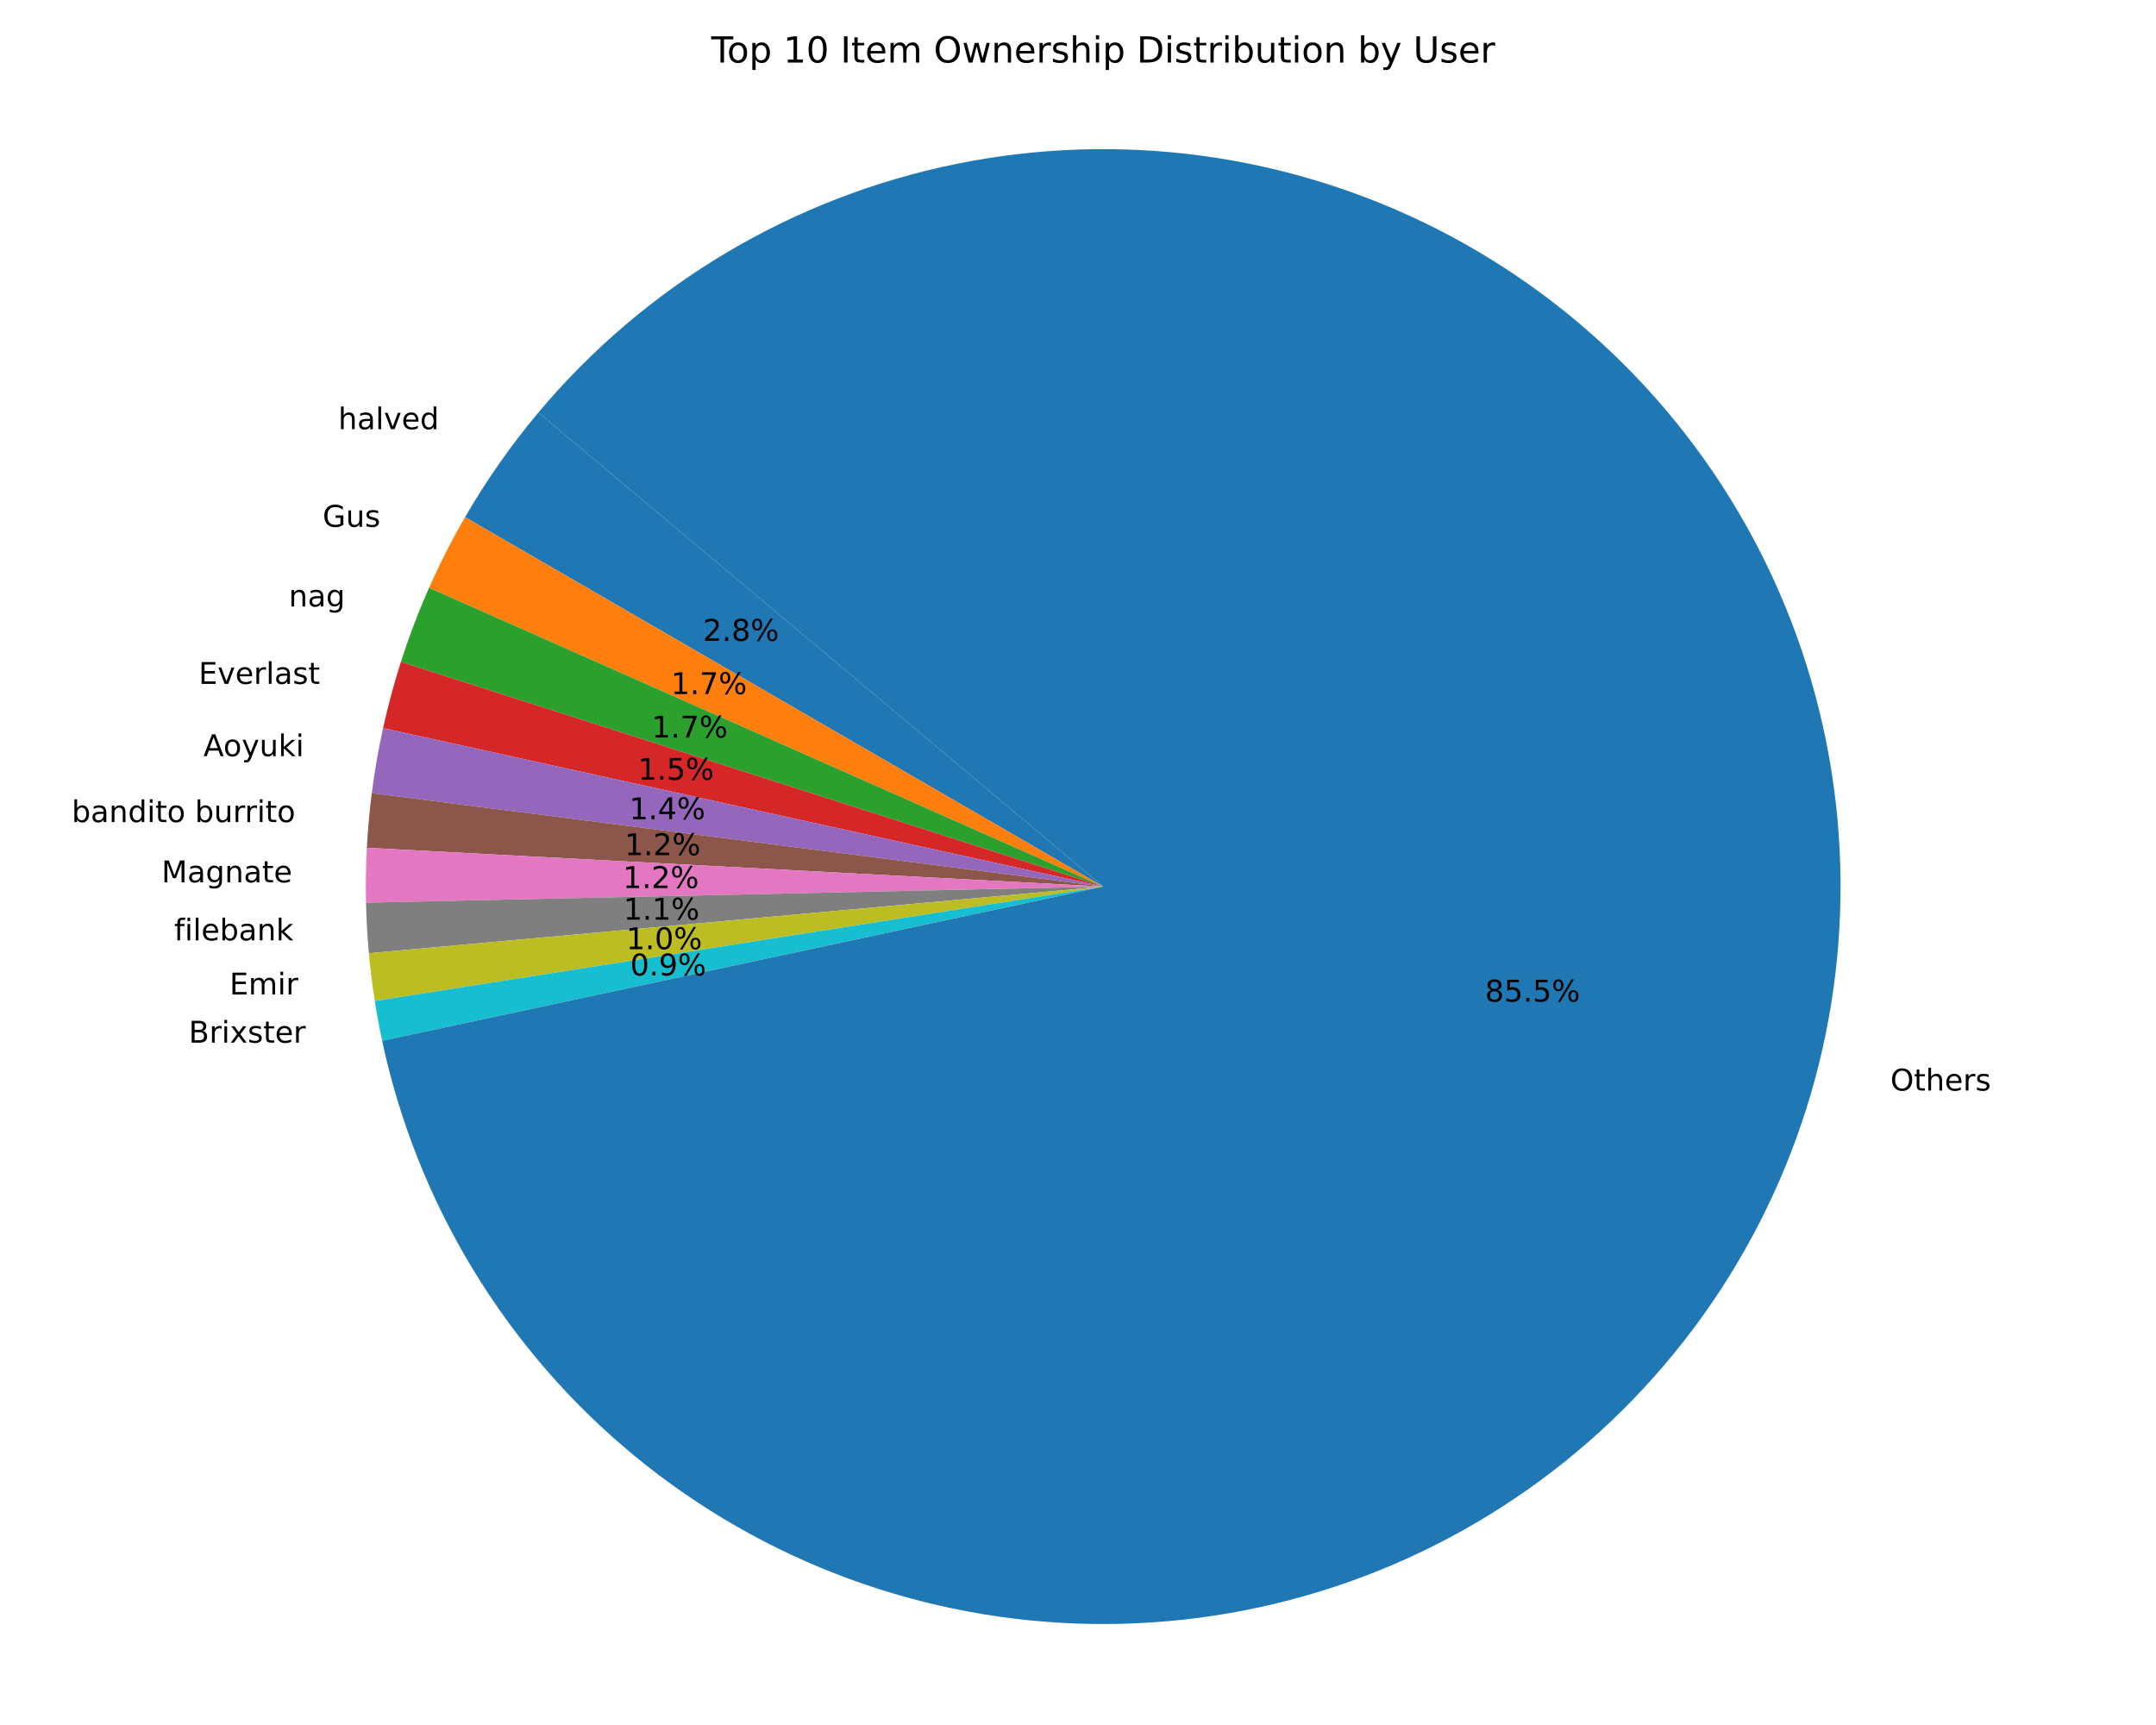
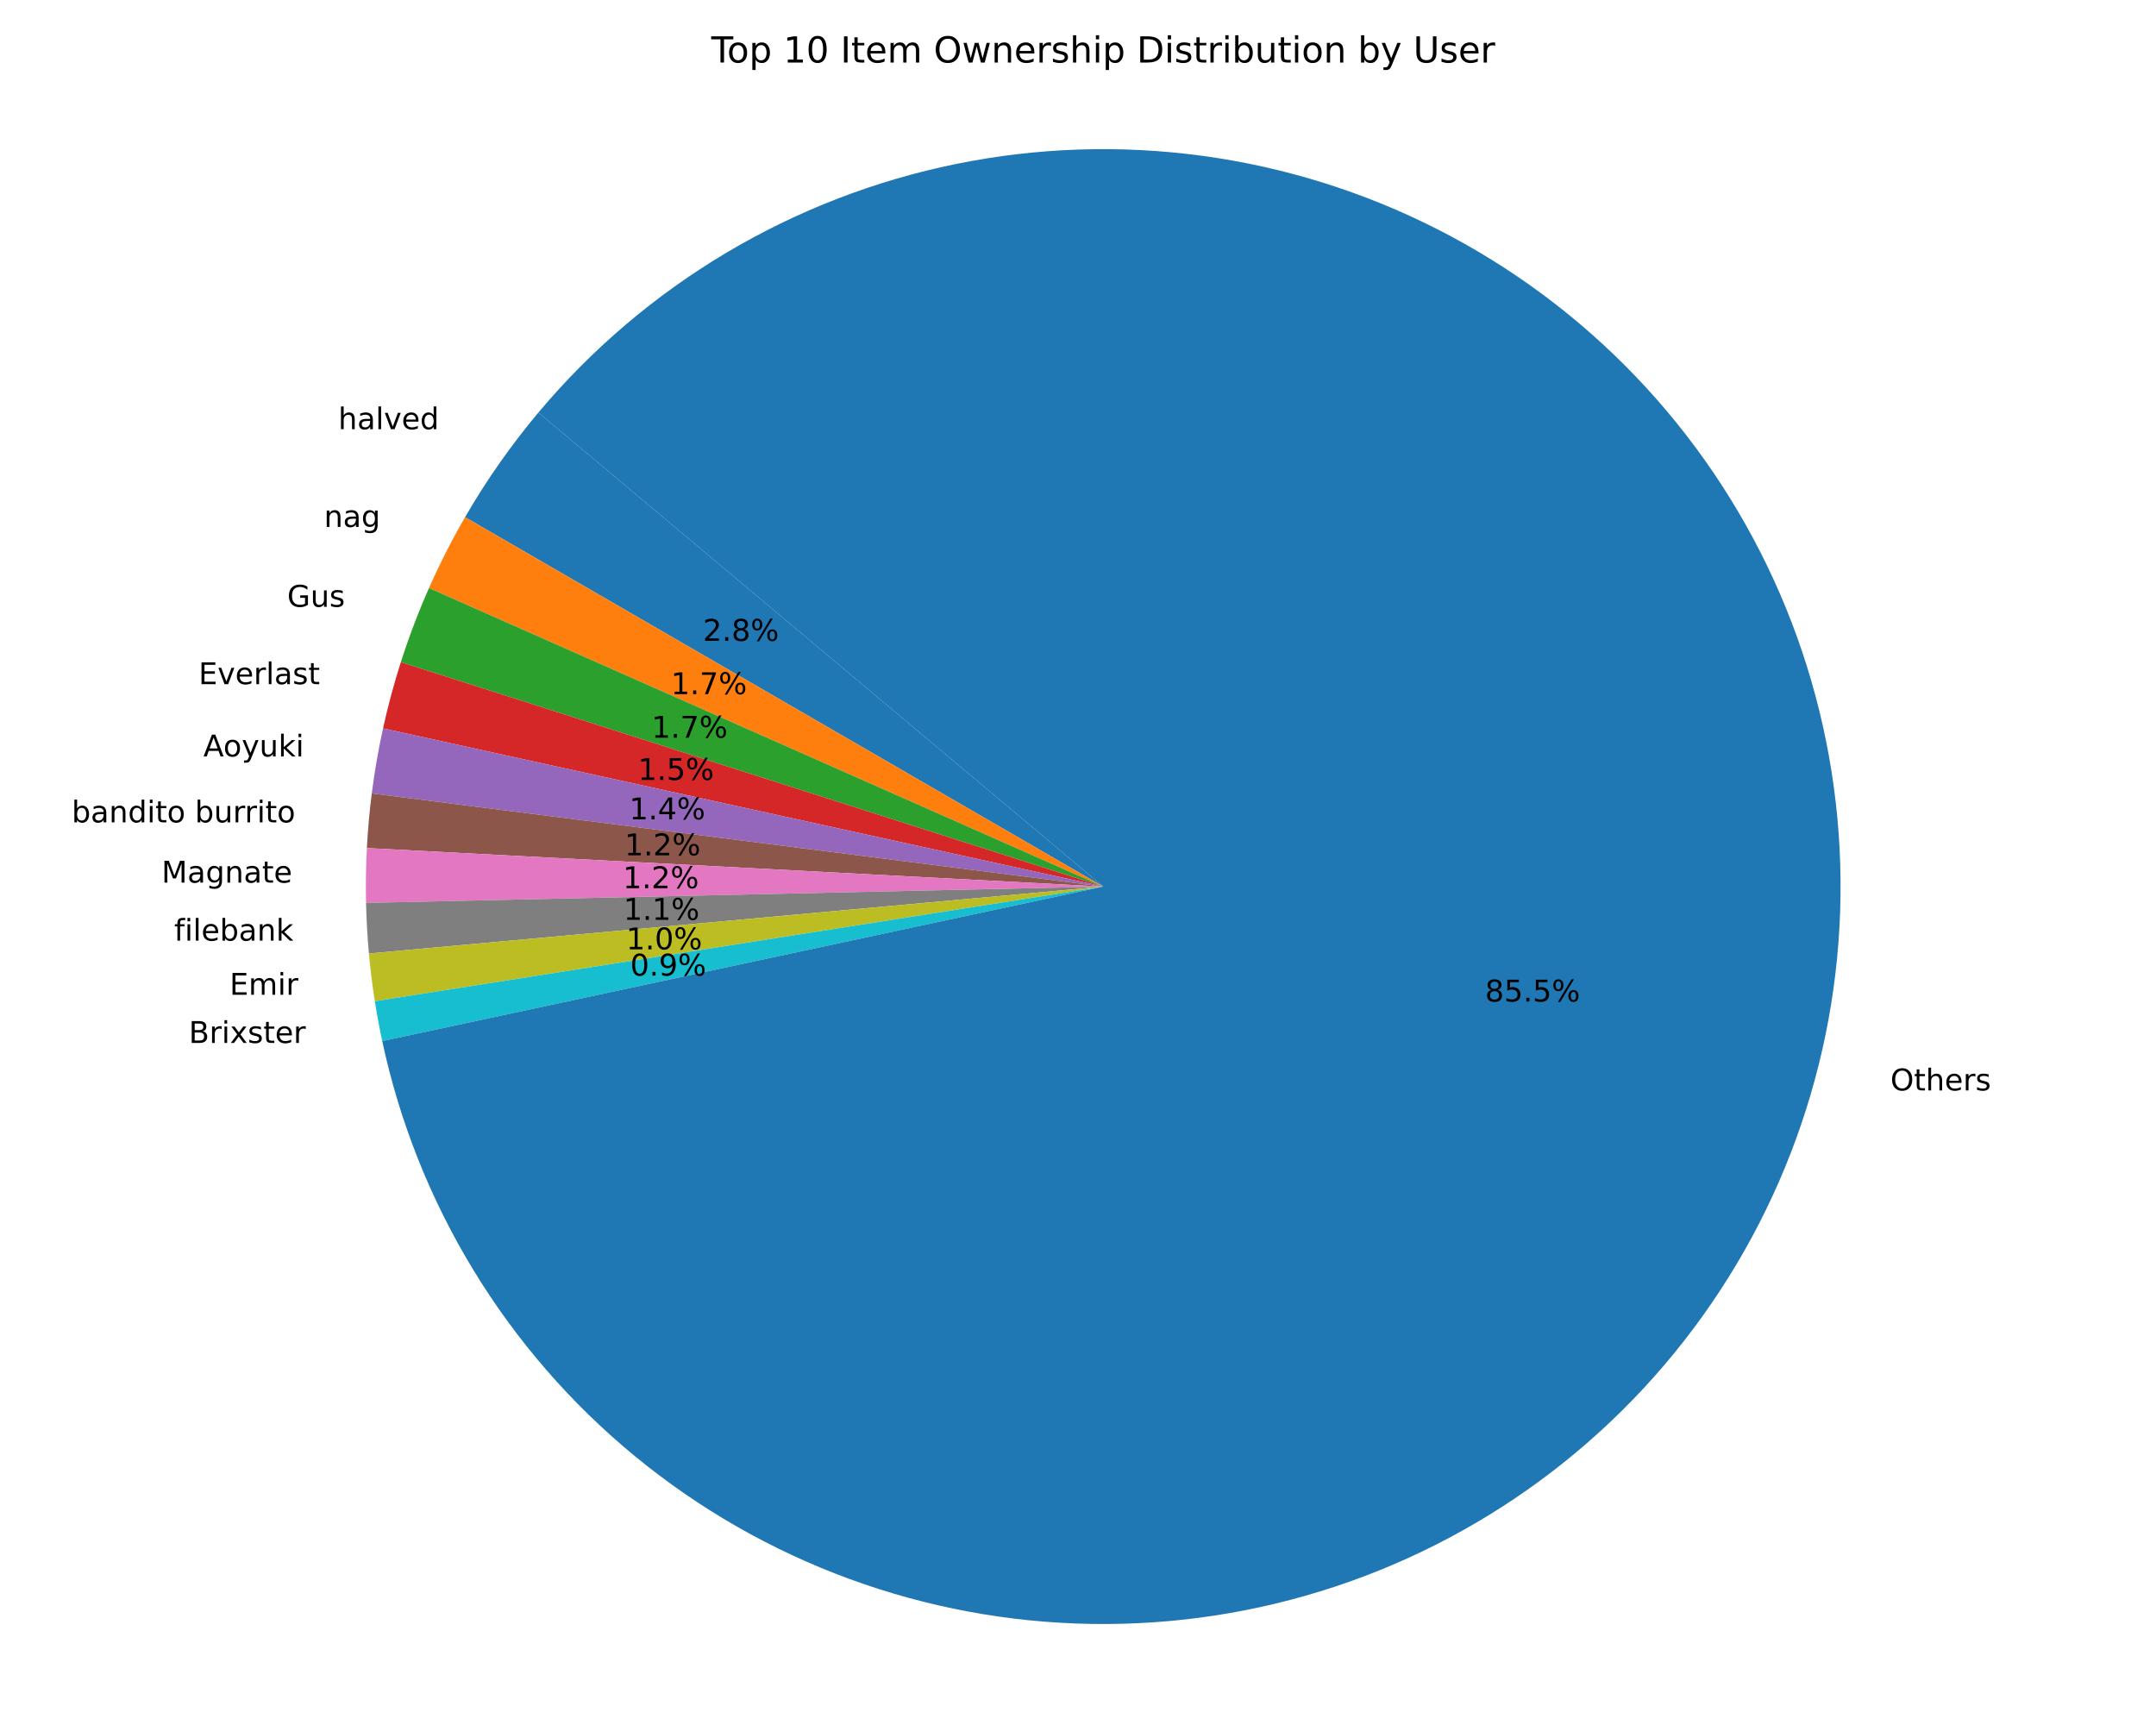
<svg xmlns="http://www.w3.org/2000/svg" xmlns:xlink="http://www.w3.org/1999/xlink" width="720pt" height="576pt" viewBox="0 0 720 576" version="1.1">
  <defs>
    <style type="text/css">*{stroke-linejoin: round; stroke-linecap: butt}</style>
  </defs>
  <g id="figure_1">
    <g id="patch_1">
      <path d="M 0 576  L 720 576  L 720 0  L 0 0  z " style="fill: #ffffff" />
    </g>
    <g id="axes_1">
      <g id="patch_2">
-         <path d="M 179.786 137.758  C 175.209 143.213 170.871 148.863 166.784 154.693  C 162.698 160.523 158.865 166.527 155.299 172.689  L 368.418 296.04  z " style="fill: #1f77b4" />
+         <path d="M 179.791 137.76  C 175.215 143.214 170.877 148.864 166.79 154.694  C 162.703 160.524 158.871 166.528 155.305 172.69  L 368.422 296.04  z " style="fill: #1f77b4" />
      </g>
      <g id="patch_3">
-         <path d="M 155.299 172.689  C 153.088 176.509 150.98 180.387 148.978 184.32  C 146.976 188.253 145.08 192.239 143.292 196.274  L 368.418 296.04  z " style="fill: #ff7f0e" />
+         <path d="M 155.305 172.69  C 153.087 176.523 150.972 180.414 148.964 184.36  C 146.956 188.306 145.055 192.306 143.262 196.354  L 368.422 296.04  z " style="fill: #ff7f0e" />
      </g>
      <g id="patch_4">
-         <path d="M 143.292 196.274  C 141.504 200.309 139.824 204.391 138.256 208.516  C 136.687 212.641 135.229 216.808 133.885 221.011  L 368.418 296.04  z " style="fill: #2ca02c" />
+         <path d="M 143.262 196.354  C 141.476 200.39 139.798 204.472 138.231 208.598  C 136.663 212.724 135.207 216.891 133.864 221.094  L 368.422 296.04  z " style="fill: #2ca02c" />
      </g>
      <g id="patch_5">
-         <path d="M 133.885 221.011  C 132.721 224.649 131.642 228.314 130.648 232.003  C 129.655 235.691 128.747 239.402 127.927 243.133  L 368.418 296.04  z " style="fill: #d62728" />
+         <path d="M 133.864 221.094  C 132.702 224.733 131.624 228.398 130.632 232.087  C 129.64 235.776 128.733 239.488 127.914 243.219  L 368.422 296.04  z " style="fill: #d62728" />
      </g>
      <g id="patch_6">
-         <path d="M 127.927 243.133  C 127.137 246.723 126.428 250.329 125.8 253.95  C 125.171 257.571 124.624 261.206 124.159 264.852  L 368.418 296.04  z " style="fill: #9467bd" />
+         <path d="M 127.914 243.219  C 127.126 246.808 126.418 250.415 125.791 254.036  C 125.164 257.658 124.618 261.293 124.154 264.938  L 368.422 296.04  z " style="fill: #9467bd" />
      </g>
      <g id="patch_7">
-         <path d="M 124.159 264.852  C 123.772 267.88 123.442 270.916 123.168 273.956  C 122.894 276.997 122.677 280.043 122.517 283.091  L 368.418 296.04  z " style="fill: #8c564b" />
+         <path d="M 124.154 264.938  C 123.768 267.967 123.439 271.002 123.166 274.043  C 122.894 277.084 122.677 280.13 122.518 283.178  L 368.422 296.04  z " style="fill: #8c564b" />
      </g>
      <g id="patch_8">
-         <path d="M 122.517 283.091  C 122.356 286.14 122.252 289.192 122.205 292.244  C 122.158 295.297 122.168 298.35 122.234 301.403  L 368.418 296.04  z " style="fill: #e377c2" />
+         <path d="M 122.518 283.178  C 122.359 286.227 122.256 289.279 122.21 292.331  C 122.164 295.384 122.175 298.437 122.242 301.489  L 368.422 296.04  z " style="fill: #e377c2" />
      </g>
      <g id="patch_9">
-         <path d="M 122.234 301.403  C 122.296 304.223 122.406 307.043 122.564 309.86  C 122.722 312.677 122.929 315.491 123.184 318.301  L 368.418 296.04  z " style="fill: #7f7f7f" />
+         <path d="M 122.242 301.489  C 122.305 304.31 122.416 307.13 122.575 309.947  C 122.734 312.764 122.942 315.578 123.198 318.387  L 368.422 296.04  z " style="fill: #7f7f7f" />
      </g>
      <g id="patch_10">
-         <path d="M 123.184 318.301  C 123.426 320.967 123.712 323.629 124.04 326.285  C 124.369 328.942 124.741 331.593 125.157 334.237  L 368.418 296.04  z " style="fill: #bcbd22" />
+         <path d="M 123.198 318.387  C 123.441 321.053 123.727 323.715 124.057 326.371  C 124.387 329.028 124.76 331.678 125.176 334.323  L 368.422 296.04  z " style="fill: #bcbd22" />
      </g>
      <g id="patch_11">
-         <path d="M 125.157 334.237  C 125.507 336.467 125.887 338.692 126.299 340.911  C 126.71 343.131 127.152 345.344 127.624 347.552  L 368.418 296.04  z " style="fill: #17becf" />
+         <path d="M 125.176 334.323  C 125.527 336.552 125.908 338.777 126.321 340.996  C 126.733 343.216 127.175 345.429 127.648 347.636  L 368.422 296.04  z " style="fill: #17becf" />
      </g>
      <g id="patch_12">
-         <path d="M 127.624 347.552  C 133.405 374.575 143.694 400.434 158.06 424.042  C 172.425 447.65 190.662 468.672 212.006 486.226  C 233.35 503.779 257.498 517.615 283.435 527.153  C 309.372 536.69 336.731 541.794 364.362 542.249  C 391.994 542.704 419.505 538.505 445.743 529.827  C 471.98 521.149 496.57 508.116 518.481 491.275  C 540.391 474.434 559.311 454.023 574.447 430.901  C 589.582 407.779 600.717 382.274 607.385 355.455  C 614.053 328.637 616.159 300.886 613.615 273.368  C 611.07 245.85 603.912 218.956 592.439 193.815  C 580.967 168.674 565.343 145.642 546.225 125.688  C 527.107 105.733 504.765 89.138 480.138 76.6  C 455.511 64.062 428.948 55.759 401.565 52.039  C 374.181 48.319 346.366 49.235 319.286 54.749  C 292.207 60.263 266.248 70.296 242.499 84.428  C 218.751 98.559 197.549 116.589 179.786 137.758  L 368.418 296.04  z " style="fill: #1f77b4" />
+         <path d="M 127.648 347.636  C 133.438 374.656 143.735 400.509 158.108 424.11  C 172.48 447.712 190.722 468.726 212.07 486.272  C 233.418 503.818 257.568 517.646 283.506 527.175  C 309.444 536.704 336.802 541.8 364.431 542.247  C 392.06 542.695 419.569 538.489 445.802 529.806  C 472.035 521.122 496.62 508.084 518.526 491.24  C 540.431 474.395 559.345 453.982 574.475 430.859  C 589.604 407.736 600.734 382.23 607.397 355.413  C 614.059 328.595 616.161 300.846 613.612 273.331  C 611.064 245.815 603.902 218.924 592.427 193.787  C 580.952 168.649 565.327 145.621 546.208 125.67  C 527.089 105.719 504.748 89.127 480.121 76.592  C 455.495 64.057 428.933 55.757 401.552 52.039  C 374.17 48.321 346.357 49.239 319.28 54.754  C 292.202 60.268 266.246 70.302 242.499 84.433  C 218.753 98.564 197.553 116.592 179.791 137.76  L 368.422 296.04  z " style="fill: #1f77b4" />
      </g>
      <g id="matplotlib.axis_1" />
      <g id="matplotlib.axis_2" />
      <g id="text_1">
-         <g transform="translate(112.9569 143.3172) scale(0.1 -0.1)">
+         <g transform="translate(112.9627 143.3188) scale(0.1 -0.1)">
          <defs>
            <path id="DejaVuSans-68" d="M 3513 2113  L 3513 0  L 2938 0  L 2938 2094  Q 2938 2591 2744 2837  Q 2550 3084 2163 3084  Q 1697 3084 1428 2787  Q 1159 2491 1159 1978  L 1159 0  L 581 0  L 581 4863  L 1159 4863  L 1159 2956  Q 1366 3272 1645 3428  Q 1925 3584 2291 3584  Q 2894 3584 3203 3211  Q 3513 2838 3513 2113  z " transform="scale(0.015625)" />
            <path id="DejaVuSans-61" d="M 2194 1759  Q 1497 1759 1228 1600  Q 959 1441 959 1056  Q 959 750 1161 570  Q 1363 391 1709 391  Q 2188 391 2477 730  Q 2766 1069 2766 1631  L 2766 1759  L 2194 1759  z M 3341 1997  L 3341 0  L 2766 0  L 2766 531  Q 2569 213 2275 61  Q 1981 -91 1556 -91  Q 1019 -91 701 211  Q 384 513 384 1019  Q 384 1609 779 1909  Q 1175 2209 1959 2209  L 2766 2209  L 2766 2266  Q 2766 2663 2505 2880  Q 2244 3097 1772 3097  Q 1472 3097 1187 3025  Q 903 2953 641 2809  L 641 3341  Q 956 3463 1253 3523  Q 1550 3584 1831 3584  Q 2591 3584 2966 3190  Q 3341 2797 3341 1997  z " transform="scale(0.015625)" />
            <path id="DejaVuSans-6c" d="M 603 4863  L 1178 4863  L 1178 0  L 603 0  L 603 4863  z " transform="scale(0.015625)" />
            <path id="DejaVuSans-76" d="M 191 3500  L 800 3500  L 1894 563  L 2988 3500  L 3597 3500  L 2284 0  L 1503 0  L 191 3500  z " transform="scale(0.015625)" />
            <path id="DejaVuSans-65" d="M 3597 1894  L 3597 1613  L 953 1613  Q 991 1019 1311 708  Q 1631 397 2203 397  Q 2534 397 2845 478  Q 3156 559 3463 722  L 3463 178  Q 3153 47 2828 -22  Q 2503 -91 2169 -91  Q 1331 -91 842 396  Q 353 884 353 1716  Q 353 2575 817 3079  Q 1281 3584 2069 3584  Q 2775 3584 3186 3129  Q 3597 2675 3597 1894  z M 3022 2063  Q 3016 2534 2758 2815  Q 2500 3097 2075 3097  Q 1594 3097 1305 2825  Q 1016 2553 972 2059  L 3022 2063  z " transform="scale(0.015625)" />
            <path id="DejaVuSans-64" d="M 2906 2969  L 2906 4863  L 3481 4863  L 3481 0  L 2906 0  L 2906 525  Q 2725 213 2448 61  Q 2172 -91 1784 -91  Q 1150 -91 751 415  Q 353 922 353 1747  Q 353 2572 751 3078  Q 1150 3584 1784 3584  Q 2172 3584 2448 3432  Q 2725 3281 2906 2969  z M 947 1747  Q 947 1113 1208 752  Q 1469 391 1925 391  Q 2381 391 2643 752  Q 2906 1113 2906 1747  Q 2906 2381 2643 2742  Q 2381 3103 1925 3103  Q 1469 3103 1208 2742  Q 947 2381 947 1747  z " transform="scale(0.015625)" />
          </defs>
          <use xlink:href="#DejaVuSans-68" />
          <use xlink:href="#DejaVuSans-61" transform="translate(63.37891 0)" />
          <use xlink:href="#DejaVuSans-6c" transform="translate(124.6582 0)" />
          <use xlink:href="#DejaVuSans-76" transform="translate(152.4414 0)" />
          <use xlink:href="#DejaVuSans-65" transform="translate(211.6211 0)" />
          <use xlink:href="#DejaVuSans-64" transform="translate(273.1445 0)" />
        </g>
      </g>
      <g id="text_2">
-         <g transform="translate(234.7356 213.9909) scale(0.1 -0.1)">
+         <g transform="translate(234.7403 213.9918) scale(0.1 -0.1)">
          <defs>
            <path id="DejaVuSans-32" d="M 1228 531  L 3431 531  L 3431 0  L 469 0  L 469 531  Q 828 903 1448 1529  Q 2069 2156 2228 2338  Q 2531 2678 2651 2914  Q 2772 3150 2772 3378  Q 2772 3750 2511 3984  Q 2250 4219 1831 4219  Q 1534 4219 1204 4116  Q 875 4013 500 3803  L 500 4441  Q 881 4594 1212 4672  Q 1544 4750 1819 4750  Q 2544 4750 2975 4387  Q 3406 4025 3406 3419  Q 3406 3131 3298 2873  Q 3191 2616 2906 2266  Q 2828 2175 2409 1742  Q 1991 1309 1228 531  z " transform="scale(0.015625)" />
            <path id="DejaVuSans-2e" d="M 684 794  L 1344 794  L 1344 0  L 684 0  L 684 794  z " transform="scale(0.015625)" />
            <path id="DejaVuSans-38" d="M 2034 2216  Q 1584 2216 1326 1975  Q 1069 1734 1069 1313  Q 1069 891 1326 650  Q 1584 409 2034 409  Q 2484 409 2743 651  Q 3003 894 3003 1313  Q 3003 1734 2745 1975  Q 2488 2216 2034 2216  z M 1403 2484  Q 997 2584 770 2862  Q 544 3141 544 3541  Q 544 4100 942 4425  Q 1341 4750 2034 4750  Q 2731 4750 3128 4425  Q 3525 4100 3525 3541  Q 3525 3141 3298 2862  Q 3072 2584 2669 2484  Q 3125 2378 3379 2068  Q 3634 1759 3634 1313  Q 3634 634 3220 271  Q 2806 -91 2034 -91  Q 1263 -91 848 271  Q 434 634 434 1313  Q 434 1759 690 2068  Q 947 2378 1403 2484  z M 1172 3481  Q 1172 3119 1398 2916  Q 1625 2713 2034 2713  Q 2441 2713 2670 2916  Q 2900 3119 2900 3481  Q 2900 3844 2670 4047  Q 2441 4250 2034 4250  Q 1625 4250 1398 4047  Q 1172 3844 1172 3481  z " transform="scale(0.015625)" />
            <path id="DejaVuSans-25" d="M 4653 2053  Q 4381 2053 4226 1822  Q 4072 1591 4072 1178  Q 4072 772 4226 539  Q 4381 306 4653 306  Q 4919 306 5073 539  Q 5228 772 5228 1178  Q 5228 1588 5073 1820  Q 4919 2053 4653 2053  z M 4653 2450  Q 5147 2450 5437 2106  Q 5728 1763 5728 1178  Q 5728 594 5436 251  Q 5144 -91 4653 -91  Q 4153 -91 3862 251  Q 3572 594 3572 1178  Q 3572 1766 3864 2108  Q 4156 2450 4653 2450  z M 1428 4353  Q 1159 4353 1004 4120  Q 850 3888 850 3481  Q 850 3069 1003 2837  Q 1156 2606 1428 2606  Q 1700 2606 1854 2837  Q 2009 3069 2009 3481  Q 2009 3884 1853 4118  Q 1697 4353 1428 4353  z M 4250 4750  L 4750 4750  L 1831 -91  L 1331 -91  L 4250 4750  z M 1428 4750  Q 1922 4750 2215 4408  Q 2509 4066 2509 3481  Q 2509 2891 2217 2550  Q 1925 2209 1428 2209  Q 931 2209 642 2551  Q 353 2894 353 3481  Q 353 4063 643 4406  Q 934 4750 1428 4750  z " transform="scale(0.015625)" />
          </defs>
          <use xlink:href="#DejaVuSans-32" />
          <use xlink:href="#DejaVuSans-2e" transform="translate(63.62305 0)" />
          <use xlink:href="#DejaVuSans-38" transform="translate(95.41016 0)" />
          <use xlink:href="#DejaVuSans-25" transform="translate(159.0332 0)" />
        </g>
      </g>
      <g id="text_3">
-         <g transform="translate(107.7388 175.9075) scale(0.1 -0.1)">
+         <g transform="translate(108.2044 175.9513) scale(0.1 -0.1)">
+           <defs>
+             <path id="DejaVuSans-6e" d="M 3513 2113  L 3513 0  L 2938 0  L 2938 2094  Q 2938 2591 2744 2837  Q 2550 3084 2163 3084  Q 1697 3084 1428 2787  Q 1159 2491 1159 1978  L 1159 0  L 581 0  L 581 3500  L 1159 3500  L 1159 2956  Q 1366 3272 1645 3428  Q 1925 3584 2291 3584  Q 2894 3584 3203 3211  Q 3513 2838 3513 2113  z " transform="scale(0.015625)" />
+             <path id="DejaVuSans-67" d="M 2906 1791  Q 2906 2416 2648 2759  Q 2391 3103 1925 3103  Q 1463 3103 1205 2759  Q 947 2416 947 1791  Q 947 1169 1205 825  Q 1463 481 1925 481  Q 2391 481 2648 825  Q 2906 1169 2906 1791  z M 3481 434  Q 3481 -459 3084 -895  Q 2688 -1331 1869 -1331  Q 1566 -1331 1297 -1286  Q 1028 -1241 775 -1147  L 775 -588  Q 1028 -725 1275 -790  Q 1522 -856 1778 -856  Q 2344 -856 2625 -561  Q 2906 -266 2906 331  L 2906 616  Q 2728 306 2450 153  Q 2172 0 1784 0  Q 1141 0 747 490  Q 353 981 353 1791  Q 353 2603 747 3093  Q 1141 3584 1784 3584  Q 2172 3584 2450 3431  Q 2728 3278 2906 2969  L 2906 3500  L 3481 3500  L 3481 434  z " transform="scale(0.015625)" />
+           </defs>
+           <use xlink:href="#DejaVuSans-6e" />
+           <use xlink:href="#DejaVuSans-61" transform="translate(63.37891 0)" />
+           <use xlink:href="#DejaVuSans-67" transform="translate(124.6582 0)" />
+         </g>
+       </g>
+       <g id="text_4">
+         <g transform="translate(224.0448 231.7913) scale(0.1 -0.1)">
+           <defs>
+             <path id="DejaVuSans-31" d="M 794 531  L 1825 531  L 1825 4091  L 703 3866  L 703 4441  L 1819 4666  L 2450 4666  L 2450 531  L 3481 531  L 3481 0  L 794 0  L 794 531  z " transform="scale(0.015625)" />
+             <path id="DejaVuSans-37" d="M 525 4666  L 3525 4666  L 3525 4397  L 1831 0  L 1172 0  L 2766 4134  L 525 4134  L 525 4666  z " transform="scale(0.015625)" />
+           </defs>
+           <use xlink:href="#DejaVuSans-31" />
+           <use xlink:href="#DejaVuSans-2e" transform="translate(63.62305 0)" />
+           <use xlink:href="#DejaVuSans-37" transform="translate(95.41016 0)" />
+           <use xlink:href="#DejaVuSans-25" transform="translate(159.0332 0)" />
+         </g>
+       </g>
+       <g id="text_5">
+         <g transform="translate(95.91617 202.6132) scale(0.1 -0.1)">
          <defs>
            <path id="DejaVuSans-47" d="M 3809 666  L 3809 1919  L 2778 1919  L 2778 2438  L 4434 2438  L 4434 434  Q 4069 175 3628 42  Q 3188 -91 2688 -91  Q 1594 -91 976 548  Q 359 1188 359 2328  Q 359 3472 976 4111  Q 1594 4750 2688 4750  Q 3144 4750 3555 4637  Q 3966 4525 4313 4306  L 4313 3634  Q 3963 3931 3569 4081  Q 3175 4231 2741 4231  Q 1884 4231 1454 3753  Q 1025 3275 1025 2328  Q 1025 1384 1454 906  Q 1884 428 2741 428  Q 3075 428 3337 486  Q 3600 544 3809 666  z " transform="scale(0.015625)" />
            <path id="DejaVuSans-75" d="M 544 1381  L 544 3500  L 1119 3500  L 1119 1403  Q 1119 906 1312 657  Q 1506 409 1894 409  Q 2359 409 2629 706  Q 2900 1003 2900 1516  L 2900 3500  L 3475 3500  L 3475 0  L 2900 0  L 2900 538  Q 2691 219 2414 64  Q 2138 -91 1772 -91  Q 1169 -91 856 284  Q 544 659 544 1381  z M 1991 3584  L 1991 3584  z " transform="scale(0.015625)" />
            <path id="DejaVuSans-73" d="M 2834 3397  L 2834 2853  Q 2591 2978 2328 3040  Q 2066 3103 1784 3103  Q 1356 3103 1142 2972  Q 928 2841 928 2578  Q 928 2378 1081 2264  Q 1234 2150 1697 2047  L 1894 2003  Q 2506 1872 2764 1633  Q 3022 1394 3022 966  Q 3022 478 2636 193  Q 2250 -91 1575 -91  Q 1294 -91 989 -36  Q 684 19 347 128  L 347 722  Q 666 556 975 473  Q 1284 391 1588 391  Q 1994 391 2212 530  Q 2431 669 2431 922  Q 2431 1156 2273 1281  Q 2116 1406 1581 1522  L 1381 1569  Q 847 1681 609 1914  Q 372 2147 372 2553  Q 372 3047 722 3315  Q 1072 3584 1716 3584  Q 2034 3584 2315 3537  Q 2597 3491 2834 3397  z " transform="scale(0.015625)" />
          </defs>
          <use xlink:href="#DejaVuSans-47" />
          <use xlink:href="#DejaVuSans-75" transform="translate(77.49023 0)" />
          <use xlink:href="#DejaVuSans-73" transform="translate(140.8691 0)" />
        </g>
      </g>
-       <g id="text_4">
-         <g transform="translate(224.0518 231.7674) scale(0.1 -0.1)">
-           <defs>
-             <path id="DejaVuSans-31" d="M 794 531  L 1825 531  L 1825 4091  L 703 3866  L 703 4441  L 1819 4666  L 2450 4666  L 2450 531  L 3481 531  L 3481 0  L 794 0  L 794 531  z " transform="scale(0.015625)" />
-             <path id="DejaVuSans-37" d="M 525 4666  L 3525 4666  L 3525 4397  L 1831 0  L 1172 0  L 2766 4134  L 525 4134  L 525 4666  z " transform="scale(0.015625)" />
-           </defs>
+       <g id="text_6">
+         <g transform="translate(217.6047 246.3342) scale(0.1 -0.1)">
          <use xlink:href="#DejaVuSans-31" />
          <use xlink:href="#DejaVuSans-2e" transform="translate(63.62305 0)" />
          <use xlink:href="#DejaVuSans-37" transform="translate(95.41016 0)" />
          <use xlink:href="#DejaVuSans-25" transform="translate(159.0332 0)" />
        </g>
      </g>
-       <g id="text_5">
-         <g transform="translate(96.42526 202.5229) scale(0.1 -0.1)">
-           <defs>
-             <path id="DejaVuSans-6e" d="M 3513 2113  L 3513 0  L 2938 0  L 2938 2094  Q 2938 2591 2744 2837  Q 2550 3084 2163 3084  Q 1697 3084 1428 2787  Q 1159 2491 1159 1978  L 1159 0  L 581 0  L 581 3500  L 1159 3500  L 1159 2956  Q 1366 3272 1645 3428  Q 1925 3584 2291 3584  Q 2894 3584 3203 3211  Q 3513 2838 3513 2113  z " transform="scale(0.015625)" />
-             <path id="DejaVuSans-67" d="M 2906 1791  Q 2906 2416 2648 2759  Q 2391 3103 1925 3103  Q 1463 3103 1205 2759  Q 947 2416 947 1791  Q 947 1169 1205 825  Q 1463 481 1925 481  Q 2391 481 2648 825  Q 2906 1169 2906 1791  z M 3481 434  Q 3481 -459 3084 -895  Q 2688 -1331 1869 -1331  Q 1566 -1331 1297 -1286  Q 1028 -1241 775 -1147  L 775 -588  Q 1028 -725 1275 -790  Q 1522 -856 1778 -856  Q 2344 -856 2625 -561  Q 2906 -266 2906 331  L 2906 616  Q 2728 306 2450 153  Q 2172 0 1784 0  Q 1141 0 747 490  Q 353 981 353 1791  Q 353 2603 747 3093  Q 1141 3584 1784 3584  Q 2172 3584 2450 3431  Q 2728 3278 2906 2969  L 2906 3500  L 3481 3500  L 3481 434  z " transform="scale(0.015625)" />
-           </defs>
-           <use xlink:href="#DejaVuSans-6e" />
-           <use xlink:href="#DejaVuSans-61" transform="translate(63.37891 0)" />
-           <use xlink:href="#DejaVuSans-67" transform="translate(124.6582 0)" />
-         </g>
-       </g>
-       <g id="text_6">
-         <g transform="translate(217.6183 246.2849) scale(0.1 -0.1)">
-           <use xlink:href="#DejaVuSans-31" />
-           <use xlink:href="#DejaVuSans-2e" transform="translate(63.62305 0)" />
-           <use xlink:href="#DejaVuSans-37" transform="translate(95.41016 0)" />
-           <use xlink:href="#DejaVuSans-25" transform="translate(159.0332 0)" />
-         </g>
-       </g>
      <g id="text_7">
-         <g transform="translate(66.33384 228.3584) scale(0.1 -0.1)">
+         <g transform="translate(66.31518 228.4514) scale(0.1 -0.1)">
          <defs>
            <path id="DejaVuSans-45" d="M 628 4666  L 3578 4666  L 3578 4134  L 1259 4134  L 1259 2753  L 3481 2753  L 3481 2222  L 1259 2222  L 1259 531  L 3634 531  L 3634 0  L 628 0  L 628 4666  z " transform="scale(0.015625)" />
            <path id="DejaVuSans-72" d="M 2631 2963  Q 2534 3019 2420 3045  Q 2306 3072 2169 3072  Q 1681 3072 1420 2755  Q 1159 2438 1159 1844  L 1159 0  L 581 0  L 581 3500  L 1159 3500  L 1159 2956  Q 1341 3275 1631 3429  Q 1922 3584 2338 3584  Q 2397 3584 2469 3576  Q 2541 3569 2628 3553  L 2631 2963  z " transform="scale(0.015625)" />
            <path id="DejaVuSans-74" d="M 1172 4494  L 1172 3500  L 2356 3500  L 2356 3053  L 1172 3053  L 1172 1153  Q 1172 725 1289 603  Q 1406 481 1766 481  L 2356 481  L 2356 0  L 1766 0  Q 1100 0 847 248  Q 594 497 594 1153  L 594 3053  L 172 3053  L 172 3500  L 594 3500  L 594 4494  L 1172 4494  z " transform="scale(0.015625)" />
          </defs>
          <use xlink:href="#DejaVuSans-45" />
          <use xlink:href="#DejaVuSans-76" transform="translate(63.18359 0)" />
          <use xlink:href="#DejaVuSans-65" transform="translate(122.3633 0)" />
          <use xlink:href="#DejaVuSans-72" transform="translate(183.8867 0)" />
          <use xlink:href="#DejaVuSans-6c" transform="translate(225 0)" />
          <use xlink:href="#DejaVuSans-61" transform="translate(252.7832 0)" />
          <use xlink:href="#DejaVuSans-73" transform="translate(314.0625 0)" />
          <use xlink:href="#DejaVuSans-74" transform="translate(366.1621 0)" />
        </g>
      </g>
      <g id="text_8">
-         <g transform="translate(213.0539 260.377) scale(0.1 -0.1)">
+         <g transform="translate(213.0454 260.4277) scale(0.1 -0.1)">
          <defs>
            <path id="DejaVuSans-35" d="M 691 4666  L 3169 4666  L 3169 4134  L 1269 4134  L 1269 2991  Q 1406 3038 1543 3061  Q 1681 3084 1819 3084  Q 2600 3084 3056 2656  Q 3513 2228 3513 1497  Q 3513 744 3044 326  Q 2575 -91 1722 -91  Q 1428 -91 1123 -41  Q 819 9 494 109  L 494 744  Q 775 591 1075 516  Q 1375 441 1709 441  Q 2250 441 2565 725  Q 2881 1009 2881 1497  Q 2881 1984 2565 2268  Q 2250 2553 1709 2553  Q 1456 2553 1204 2497  Q 953 2441 691 2322  L 691 4666  z " transform="scale(0.015625)" />
          </defs>
          <use xlink:href="#DejaVuSans-31" />
          <use xlink:href="#DejaVuSans-2e" transform="translate(63.62305 0)" />
          <use xlink:href="#DejaVuSans-35" transform="translate(95.41016 0)" />
          <use xlink:href="#DejaVuSans-25" transform="translate(159.0332 0)" />
        </g>
      </g>
      <g id="text_9">
-         <g transform="translate(67.92844 252.5008) scale(0.1 -0.1)">
+         <g transform="translate(67.91838 252.5953) scale(0.1 -0.1)">
          <defs>
            <path id="DejaVuSans-41" d="M 2188 4044  L 1331 1722  L 3047 1722  L 2188 4044  z M 1831 4666  L 2547 4666  L 4325 0  L 3669 0  L 3244 1197  L 1141 1197  L 716 0  L 50 0  L 1831 4666  z " transform="scale(0.015625)" />
            <path id="DejaVuSans-6f" d="M 1959 3097  Q 1497 3097 1228 2736  Q 959 2375 959 1747  Q 959 1119 1226 758  Q 1494 397 1959 397  Q 2419 397 2687 759  Q 2956 1122 2956 1747  Q 2956 2369 2687 2733  Q 2419 3097 1959 3097  z M 1959 3584  Q 2709 3584 3137 3096  Q 3566 2609 3566 1747  Q 3566 888 3137 398  Q 2709 -91 1959 -91  Q 1206 -91 779 398  Q 353 888 353 1747  Q 353 2609 779 3096  Q 1206 3584 1959 3584  z " transform="scale(0.015625)" />
            <path id="DejaVuSans-79" d="M 2059 -325  Q 1816 -950 1584 -1140  Q 1353 -1331 966 -1331  L 506 -1331  L 506 -850  L 844 -850  Q 1081 -850 1212 -737  Q 1344 -625 1503 -206  L 1606 56  L 191 3500  L 800 3500  L 1894 763  L 2988 3500  L 3597 3500  L 2059 -325  z " transform="scale(0.015625)" />
            <path id="DejaVuSans-6b" d="M 581 4863  L 1159 4863  L 1159 1991  L 2875 3500  L 3609 3500  L 1753 1863  L 3688 0  L 2938 0  L 1159 1709  L 1159 0  L 581 0  L 581 4863  z " transform="scale(0.015625)" />
            <path id="DejaVuSans-69" d="M 603 3500  L 1178 3500  L 1178 0  L 603 0  L 603 3500  z M 603 4863  L 1178 4863  L 1178 4134  L 603 4134  L 603 4863  z " transform="scale(0.015625)" />
          </defs>
          <use xlink:href="#DejaVuSans-41" />
          <use xlink:href="#DejaVuSans-6f" transform="translate(66.6582 0)" />
          <use xlink:href="#DejaVuSans-79" transform="translate(127.8398 0)" />
          <use xlink:href="#DejaVuSans-75" transform="translate(187.0195 0)" />
          <use xlink:href="#DejaVuSans-6b" transform="translate(250.3984 0)" />
          <use xlink:href="#DejaVuSans-69" transform="translate(308.3086 0)" />
        </g>
      </g>
      <g id="text_10">
-         <g transform="translate(210.1448 273.5456) scale(0.1 -0.1)">
+         <g transform="translate(210.1408 273.5972) scale(0.1 -0.1)">
          <defs>
            <path id="DejaVuSans-34" d="M 2419 4116  L 825 1625  L 2419 1625  L 2419 4116  z M 2253 4666  L 3047 4666  L 3047 1625  L 3713 1625  L 3713 1100  L 3047 1100  L 3047 0  L 2419 0  L 2419 1100  L 313 1100  L 313 1709  L 2253 4666  z " transform="scale(0.015625)" />
          </defs>
          <use xlink:href="#DejaVuSans-31" />
          <use xlink:href="#DejaVuSans-2e" transform="translate(63.62305 0)" />
          <use xlink:href="#DejaVuSans-34" transform="translate(95.41016 0)" />
          <use xlink:href="#DejaVuSans-25" transform="translate(159.0332 0)" />
        </g>
      </g>
      <g id="text_11">
-         <g transform="translate(23.9353 274.5075) scale(0.1 -0.1)">
+         <g transform="translate(23.93302 274.6028) scale(0.1 -0.1)">
          <defs>
            <path id="DejaVuSans-62" d="M 3116 1747  Q 3116 2381 2855 2742  Q 2594 3103 2138 3103  Q 1681 3103 1420 2742  Q 1159 2381 1159 1747  Q 1159 1113 1420 752  Q 1681 391 2138 391  Q 2594 391 2855 752  Q 3116 1113 3116 1747  z M 1159 2969  Q 1341 3281 1617 3432  Q 1894 3584 2278 3584  Q 2916 3584 3314 3078  Q 3713 2572 3713 1747  Q 3713 922 3314 415  Q 2916 -91 2278 -91  Q 1894 -91 1617 61  Q 1341 213 1159 525  L 1159 0  L 581 0  L 581 4863  L 1159 4863  L 1159 2969  z " transform="scale(0.015625)" />
            <path id="DejaVuSans-20" transform="scale(0.015625)" />
          </defs>
          <use xlink:href="#DejaVuSans-62" />
          <use xlink:href="#DejaVuSans-61" transform="translate(63.47656 0)" />
          <use xlink:href="#DejaVuSans-6e" transform="translate(124.7559 0)" />
          <use xlink:href="#DejaVuSans-64" transform="translate(188.1348 0)" />
          <use xlink:href="#DejaVuSans-69" transform="translate(251.6113 0)" />
          <use xlink:href="#DejaVuSans-74" transform="translate(279.3945 0)" />
          <use xlink:href="#DejaVuSans-6f" transform="translate(318.6035 0)" />
          <use xlink:href="#DejaVuSans-20" transform="translate(379.7852 0)" />
          <use xlink:href="#DejaVuSans-62" transform="translate(411.5723 0)" />
          <use xlink:href="#DejaVuSans-75" transform="translate(475.0488 0)" />
          <use xlink:href="#DejaVuSans-72" transform="translate(538.4277 0)" />
          <use xlink:href="#DejaVuSans-72" transform="translate(577.791 0)" />
          <use xlink:href="#DejaVuSans-69" transform="translate(618.9043 0)" />
          <use xlink:href="#DejaVuSans-74" transform="translate(646.6875 0)" />
          <use xlink:href="#DejaVuSans-6f" transform="translate(685.8965 0)" />
        </g>
      </g>
      <g id="text_12">
-         <g transform="translate(208.5658 285.5493) scale(0.1 -0.1)">
+         <g transform="translate(208.5662 285.6012) scale(0.1 -0.1)">
          <use xlink:href="#DejaVuSans-31" />
          <use xlink:href="#DejaVuSans-2e" transform="translate(63.62305 0)" />
          <use xlink:href="#DejaVuSans-32" transform="translate(95.41016 0)" />
          <use xlink:href="#DejaVuSans-25" transform="translate(159.0332 0)" />
        </g>
      </g>
      <g id="text_13">
-         <g transform="translate(53.94007 294.6243) scale(0.1 -0.1)">
+         <g transform="translate(53.94489 294.7199) scale(0.1 -0.1)">
          <defs>
            <path id="DejaVuSans-4d" d="M 628 4666  L 1569 4666  L 2759 1491  L 3956 4666  L 4897 4666  L 4897 0  L 4281 0  L 4281 4097  L 3078 897  L 2444 897  L 1241 4097  L 1241 0  L 628 0  L 628 4666  z " transform="scale(0.015625)" />
          </defs>
          <use xlink:href="#DejaVuSans-4d" />
          <use xlink:href="#DejaVuSans-61" transform="translate(86.2793 0)" />
          <use xlink:href="#DejaVuSans-67" transform="translate(147.5586 0)" />
          <use xlink:href="#DejaVuSans-6e" transform="translate(211.0352 0)" />
          <use xlink:href="#DejaVuSans-61" transform="translate(274.4141 0)" />
          <use xlink:href="#DejaVuSans-74" transform="translate(335.6934 0)" />
          <use xlink:href="#DejaVuSans-65" transform="translate(374.9023 0)" />
        </g>
      </g>
      <g id="text_14">
-         <g transform="translate(207.988 296.5221) scale(0.1 -0.1)">
+         <g transform="translate(207.9922 296.5742) scale(0.1 -0.1)">
          <use xlink:href="#DejaVuSans-31" />
          <use xlink:href="#DejaVuSans-2e" transform="translate(63.62305 0)" />
          <use xlink:href="#DejaVuSans-32" transform="translate(95.41016 0)" />
          <use xlink:href="#DejaVuSans-25" transform="translate(159.0332 0)" />
        </g>
      </g>
      <g id="text_15">
-         <g transform="translate(58.14421 314.0015) scale(0.1 -0.1)">
+         <g transform="translate(58.15586 314.0968) scale(0.1 -0.1)">
          <defs>
            <path id="DejaVuSans-66" d="M 2375 4863  L 2375 4384  L 1825 4384  Q 1516 4384 1395 4259  Q 1275 4134 1275 3809  L 1275 3500  L 2222 3500  L 2222 3053  L 1275 3053  L 1275 0  L 697 0  L 697 3053  L 147 3053  L 147 3500  L 697 3500  L 697 3744  Q 697 4328 969 4595  Q 1241 4863 1831 4863  L 2375 4863  z " transform="scale(0.015625)" />
          </defs>
          <use xlink:href="#DejaVuSans-66" />
          <use xlink:href="#DejaVuSans-69" transform="translate(35.20508 0)" />
          <use xlink:href="#DejaVuSans-6c" transform="translate(62.98828 0)" />
          <use xlink:href="#DejaVuSans-65" transform="translate(90.77148 0)" />
          <use xlink:href="#DejaVuSans-62" transform="translate(152.2949 0)" />
          <use xlink:href="#DejaVuSans-61" transform="translate(215.7715 0)" />
          <use xlink:href="#DejaVuSans-6e" transform="translate(277.0508 0)" />
          <use xlink:href="#DejaVuSans-6b" transform="translate(340.4297 0)" />
        </g>
      </g>
      <g id="text_16">
-         <g transform="translate(208.2033 307.0914) scale(0.1 -0.1)">
+         <g transform="translate(208.2113 307.1434) scale(0.1 -0.1)">
          <use xlink:href="#DejaVuSans-31" />
          <use xlink:href="#DejaVuSans-2e" transform="translate(63.62305 0)" />
          <use xlink:href="#DejaVuSans-31" transform="translate(95.41016 0)" />
          <use xlink:href="#DejaVuSans-25" transform="translate(159.0332 0)" />
        </g>
      </g>
      <g id="text_17">
-         <g transform="translate(76.65421 332.0693) scale(0.1 -0.1)">
+         <g transform="translate(76.67221 332.1638) scale(0.1 -0.1)">
          <defs>
            <path id="DejaVuSans-6d" d="M 3328 2828  Q 3544 3216 3844 3400  Q 4144 3584 4550 3584  Q 5097 3584 5394 3201  Q 5691 2819 5691 2113  L 5691 0  L 5113 0  L 5113 2094  Q 5113 2597 4934 2840  Q 4756 3084 4391 3084  Q 3944 3084 3684 2787  Q 3425 2491 3425 1978  L 3425 0  L 2847 0  L 2847 2094  Q 2847 2600 2669 2842  Q 2491 3084 2119 3084  Q 1678 3084 1418 2786  Q 1159 2488 1159 1978  L 1159 0  L 581 0  L 581 3500  L 1159 3500  L 1159 2956  Q 1356 3278 1631 3431  Q 1906 3584 2284 3584  Q 2666 3584 2933 3390  Q 3200 3197 3328 2828  z " transform="scale(0.015625)" />
          </defs>
          <use xlink:href="#DejaVuSans-45" />
          <use xlink:href="#DejaVuSans-6d" transform="translate(63.18359 0)" />
          <use xlink:href="#DejaVuSans-69" transform="translate(160.5957 0)" />
          <use xlink:href="#DejaVuSans-72" transform="translate(188.3789 0)" />
        </g>
      </g>
      <g id="text_18">
-         <g transform="translate(209.0892 316.9466) scale(0.1 -0.1)">
+         <g transform="translate(209.1006 316.9982) scale(0.1 -0.1)">
          <defs>
            <path id="DejaVuSans-30" d="M 2034 4250  Q 1547 4250 1301 3770  Q 1056 3291 1056 2328  Q 1056 1369 1301 889  Q 1547 409 2034 409  Q 2525 409 2770 889  Q 3016 1369 3016 2328  Q 3016 3291 2770 3770  Q 2525 4250 2034 4250  z M 2034 4750  Q 2819 4750 3233 4129  Q 3647 3509 3647 2328  Q 3647 1150 3233 529  Q 2819 -91 2034 -91  Q 1250 -91 836 529  Q 422 1150 422 2328  Q 422 3509 836 4129  Q 1250 4750 2034 4750  z " transform="scale(0.015625)" />
          </defs>
          <use xlink:href="#DejaVuSans-31" />
          <use xlink:href="#DejaVuSans-2e" transform="translate(63.62305 0)" />
          <use xlink:href="#DejaVuSans-30" transform="translate(95.41016 0)" />
          <use xlink:href="#DejaVuSans-25" transform="translate(159.0332 0)" />
        </g>
      </g>
      <g id="text_19">
-         <g transform="translate(63.02428 348.158) scale(0.1 -0.1)">
+         <g transform="translate(63.04795 348.2514) scale(0.1 -0.1)">
          <defs>
            <path id="DejaVuSans-42" d="M 1259 2228  L 1259 519  L 2272 519  Q 2781 519 3026 730  Q 3272 941 3272 1375  Q 3272 1813 3026 2020  Q 2781 2228 2272 2228  L 1259 2228  z M 1259 4147  L 1259 2741  L 2194 2741  Q 2656 2741 2882 2914  Q 3109 3088 3109 3444  Q 3109 3797 2882 3972  Q 2656 4147 2194 4147  L 1259 4147  z M 628 4666  L 2241 4666  Q 2963 4666 3353 4366  Q 3744 4066 3744 3513  Q 3744 3084 3544 2831  Q 3344 2578 2956 2516  Q 3422 2416 3680 2098  Q 3938 1781 3938 1306  Q 3938 681 3513 340  Q 3088 0 2303 0  L 628 0  L 628 4666  z " transform="scale(0.015625)" />
            <path id="DejaVuSans-78" d="M 3513 3500  L 2247 1797  L 3578 0  L 2900 0  L 1881 1375  L 863 0  L 184 0  L 1544 1831  L 300 3500  L 978 3500  L 1906 2253  L 2834 3500  L 3513 3500  z " transform="scale(0.015625)" />
          </defs>
          <use xlink:href="#DejaVuSans-42" />
          <use xlink:href="#DejaVuSans-72" transform="translate(68.60352 0)" />
          <use xlink:href="#DejaVuSans-69" transform="translate(109.7168 0)" />
          <use xlink:href="#DejaVuSans-78" transform="translate(137.5 0)" />
          <use xlink:href="#DejaVuSans-73" transform="translate(196.6797 0)" />
          <use xlink:href="#DejaVuSans-74" transform="translate(248.7793 0)" />
          <use xlink:href="#DejaVuSans-65" transform="translate(287.9883 0)" />
          <use xlink:href="#DejaVuSans-72" transform="translate(349.5117 0)" />
        </g>
      </g>
      <g id="text_20">
-         <g transform="translate(210.4442 325.7222) scale(0.1 -0.1)">
+         <g transform="translate(210.4587 325.7732) scale(0.1 -0.1)">
          <defs>
            <path id="DejaVuSans-39" d="M 703 97  L 703 672  Q 941 559 1184 500  Q 1428 441 1663 441  Q 2288 441 2617 861  Q 2947 1281 2994 2138  Q 2813 1869 2534 1725  Q 2256 1581 1919 1581  Q 1219 1581 811 2004  Q 403 2428 403 3163  Q 403 3881 828 4315  Q 1253 4750 1959 4750  Q 2769 4750 3195 4129  Q 3622 3509 3622 2328  Q 3622 1225 3098 567  Q 2575 -91 1691 -91  Q 1453 -91 1209 -44  Q 966 3 703 97  z M 1959 2075  Q 2384 2075 2632 2365  Q 2881 2656 2881 3163  Q 2881 3666 2632 3958  Q 2384 4250 1959 4250  Q 1534 4250 1286 3958  Q 1038 3666 1038 3163  Q 1038 2656 1286 2365  Q 1534 2075 1959 2075  z " transform="scale(0.015625)" />
          </defs>
          <use xlink:href="#DejaVuSans-30" />
          <use xlink:href="#DejaVuSans-2e" transform="translate(63.62305 0)" />
          <use xlink:href="#DejaVuSans-39" transform="translate(95.41016 0)" />
          <use xlink:href="#DejaVuSans-25" transform="translate(159.0332 0)" />
        </g>
      </g>
      <g id="text_21">
-         <g transform="translate(631.2817 364.1559) scale(0.1 -0.1)">
+         <g transform="translate(631.2941 364.1089) scale(0.1 -0.1)">
          <defs>
            <path id="DejaVuSans-4f" d="M 2522 4238  Q 1834 4238 1429 3725  Q 1025 3213 1025 2328  Q 1025 1447 1429 934  Q 1834 422 2522 422  Q 3209 422 3611 934  Q 4013 1447 4013 2328  Q 4013 3213 3611 3725  Q 3209 4238 2522 4238  z M 2522 4750  Q 3503 4750 4090 4092  Q 4678 3434 4678 2328  Q 4678 1225 4090 567  Q 3503 -91 2522 -91  Q 1538 -91 948 565  Q 359 1222 359 2328  Q 359 3434 948 4092  Q 1538 4750 2522 4750  z " transform="scale(0.015625)" />
          </defs>
          <use xlink:href="#DejaVuSans-4f" />
          <use xlink:href="#DejaVuSans-74" transform="translate(78.71094 0)" />
          <use xlink:href="#DejaVuSans-68" transform="translate(117.9199 0)" />
          <use xlink:href="#DejaVuSans-65" transform="translate(181.2988 0)" />
          <use xlink:href="#DejaVuSans-72" transform="translate(242.8223 0)" />
          <use xlink:href="#DejaVuSans-73" transform="translate(283.9355 0)" />
        </g>
      </g>
      <g id="text_22">
-         <g transform="translate(495.9147 334.4484) scale(0.1 -0.1)">
+         <g transform="translate(495.923 334.4227) scale(0.1 -0.1)">
          <use xlink:href="#DejaVuSans-38" />
          <use xlink:href="#DejaVuSans-35" transform="translate(63.62305 0)" />
          <use xlink:href="#DejaVuSans-2e" transform="translate(127.2461 0)" />
          <use xlink:href="#DejaVuSans-35" transform="translate(159.0332 0)" />
          <use xlink:href="#DejaVuSans-25" transform="translate(222.6562 0)" />
        </g>
      </g>
      <g id="text_23">
-         <g transform="translate(237.5254 20.88) scale(0.12 -0.12)">
+         <g transform="translate(237.5289 20.88) scale(0.12 -0.12)">
          <defs>
            <path id="DejaVuSans-54" d="M -19 4666  L 3928 4666  L 3928 4134  L 2272 4134  L 2272 0  L 1638 0  L 1638 4134  L -19 4134  L -19 4666  z " transform="scale(0.015625)" />
            <path id="DejaVuSans-70" d="M 1159 525  L 1159 -1331  L 581 -1331  L 581 3500  L 1159 3500  L 1159 2969  Q 1341 3281 1617 3432  Q 1894 3584 2278 3584  Q 2916 3584 3314 3078  Q 3713 2572 3713 1747  Q 3713 922 3314 415  Q 2916 -91 2278 -91  Q 1894 -91 1617 61  Q 1341 213 1159 525  z M 3116 1747  Q 3116 2381 2855 2742  Q 2594 3103 2138 3103  Q 1681 3103 1420 2742  Q 1159 2381 1159 1747  Q 1159 1113 1420 752  Q 1681 391 2138 391  Q 2594 391 2855 752  Q 3116 1113 3116 1747  z " transform="scale(0.015625)" />
            <path id="DejaVuSans-49" d="M 628 4666  L 1259 4666  L 1259 0  L 628 0  L 628 4666  z " transform="scale(0.015625)" />
            <path id="DejaVuSans-77" d="M 269 3500  L 844 3500  L 1563 769  L 2278 3500  L 2956 3500  L 3675 769  L 4391 3500  L 4966 3500  L 4050 0  L 3372 0  L 2619 2869  L 1863 0  L 1184 0  L 269 3500  z " transform="scale(0.015625)" />
            <path id="DejaVuSans-44" d="M 1259 4147  L 1259 519  L 2022 519  Q 2988 519 3436 956  Q 3884 1394 3884 2338  Q 3884 3275 3436 3711  Q 2988 4147 2022 4147  L 1259 4147  z M 628 4666  L 1925 4666  Q 3281 4666 3915 4102  Q 4550 3538 4550 2338  Q 4550 1131 3912 565  Q 3275 0 1925 0  L 628 0  L 628 4666  z " transform="scale(0.015625)" />
            <path id="DejaVuSans-55" d="M 556 4666  L 1191 4666  L 1191 1831  Q 1191 1081 1462 751  Q 1734 422 2344 422  Q 2950 422 3222 751  Q 3494 1081 3494 1831  L 3494 4666  L 4128 4666  L 4128 1753  Q 4128 841 3676 375  Q 3225 -91 2344 -91  Q 1459 -91 1007 375  Q 556 841 556 1753  L 556 4666  z " transform="scale(0.015625)" />
          </defs>
          <use xlink:href="#DejaVuSans-54" />
          <use xlink:href="#DejaVuSans-6f" transform="translate(44.08398 0)" />
          <use xlink:href="#DejaVuSans-70" transform="translate(105.2656 0)" />
          <use xlink:href="#DejaVuSans-20" transform="translate(168.7422 0)" />
          <use xlink:href="#DejaVuSans-31" transform="translate(200.5293 0)" />
          <use xlink:href="#DejaVuSans-30" transform="translate(264.1523 0)" />
          <use xlink:href="#DejaVuSans-20" transform="translate(327.7754 0)" />
          <use xlink:href="#DejaVuSans-49" transform="translate(359.5625 0)" />
          <use xlink:href="#DejaVuSans-74" transform="translate(389.0547 0)" />
          <use xlink:href="#DejaVuSans-65" transform="translate(428.2637 0)" />
          <use xlink:href="#DejaVuSans-6d" transform="translate(489.7871 0)" />
          <use xlink:href="#DejaVuSans-20" transform="translate(587.1992 0)" />
          <use xlink:href="#DejaVuSans-4f" transform="translate(618.9863 0)" />
          <use xlink:href="#DejaVuSans-77" transform="translate(697.6973 0)" />
          <use xlink:href="#DejaVuSans-6e" transform="translate(779.4844 0)" />
          <use xlink:href="#DejaVuSans-65" transform="translate(842.8633 0)" />
          <use xlink:href="#DejaVuSans-72" transform="translate(904.3867 0)" />
          <use xlink:href="#DejaVuSans-73" transform="translate(945.5 0)" />
          <use xlink:href="#DejaVuSans-68" transform="translate(997.5996 0)" />
          <use xlink:href="#DejaVuSans-69" transform="translate(1060.979 0)" />
          <use xlink:href="#DejaVuSans-70" transform="translate(1088.762 0)" />
          <use xlink:href="#DejaVuSans-20" transform="translate(1152.238 0)" />
          <use xlink:href="#DejaVuSans-44" transform="translate(1184.025 0)" />
          <use xlink:href="#DejaVuSans-69" transform="translate(1261.027 0)" />
          <use xlink:href="#DejaVuSans-73" transform="translate(1288.811 0)" />
          <use xlink:href="#DejaVuSans-74" transform="translate(1340.91 0)" />
          <use xlink:href="#DejaVuSans-72" transform="translate(1380.119 0)" />
          <use xlink:href="#DejaVuSans-69" transform="translate(1421.232 0)" />
          <use xlink:href="#DejaVuSans-62" transform="translate(1449.016 0)" />
          <use xlink:href="#DejaVuSans-75" transform="translate(1512.492 0)" />
          <use xlink:href="#DejaVuSans-74" transform="translate(1575.871 0)" />
          <use xlink:href="#DejaVuSans-69" transform="translate(1615.08 0)" />
          <use xlink:href="#DejaVuSans-6f" transform="translate(1642.863 0)" />
          <use xlink:href="#DejaVuSans-6e" transform="translate(1704.045 0)" />
          <use xlink:href="#DejaVuSans-20" transform="translate(1767.424 0)" />
          <use xlink:href="#DejaVuSans-62" transform="translate(1799.211 0)" />
          <use xlink:href="#DejaVuSans-79" transform="translate(1862.688 0)" />
          <use xlink:href="#DejaVuSans-20" transform="translate(1921.867 0)" />
          <use xlink:href="#DejaVuSans-55" transform="translate(1953.654 0)" />
          <use xlink:href="#DejaVuSans-73" transform="translate(2026.848 0)" />
          <use xlink:href="#DejaVuSans-65" transform="translate(2078.947 0)" />
          <use xlink:href="#DejaVuSans-72" transform="translate(2140.471 0)" />
        </g>
      </g>
    </g>
  </g>
</svg>
